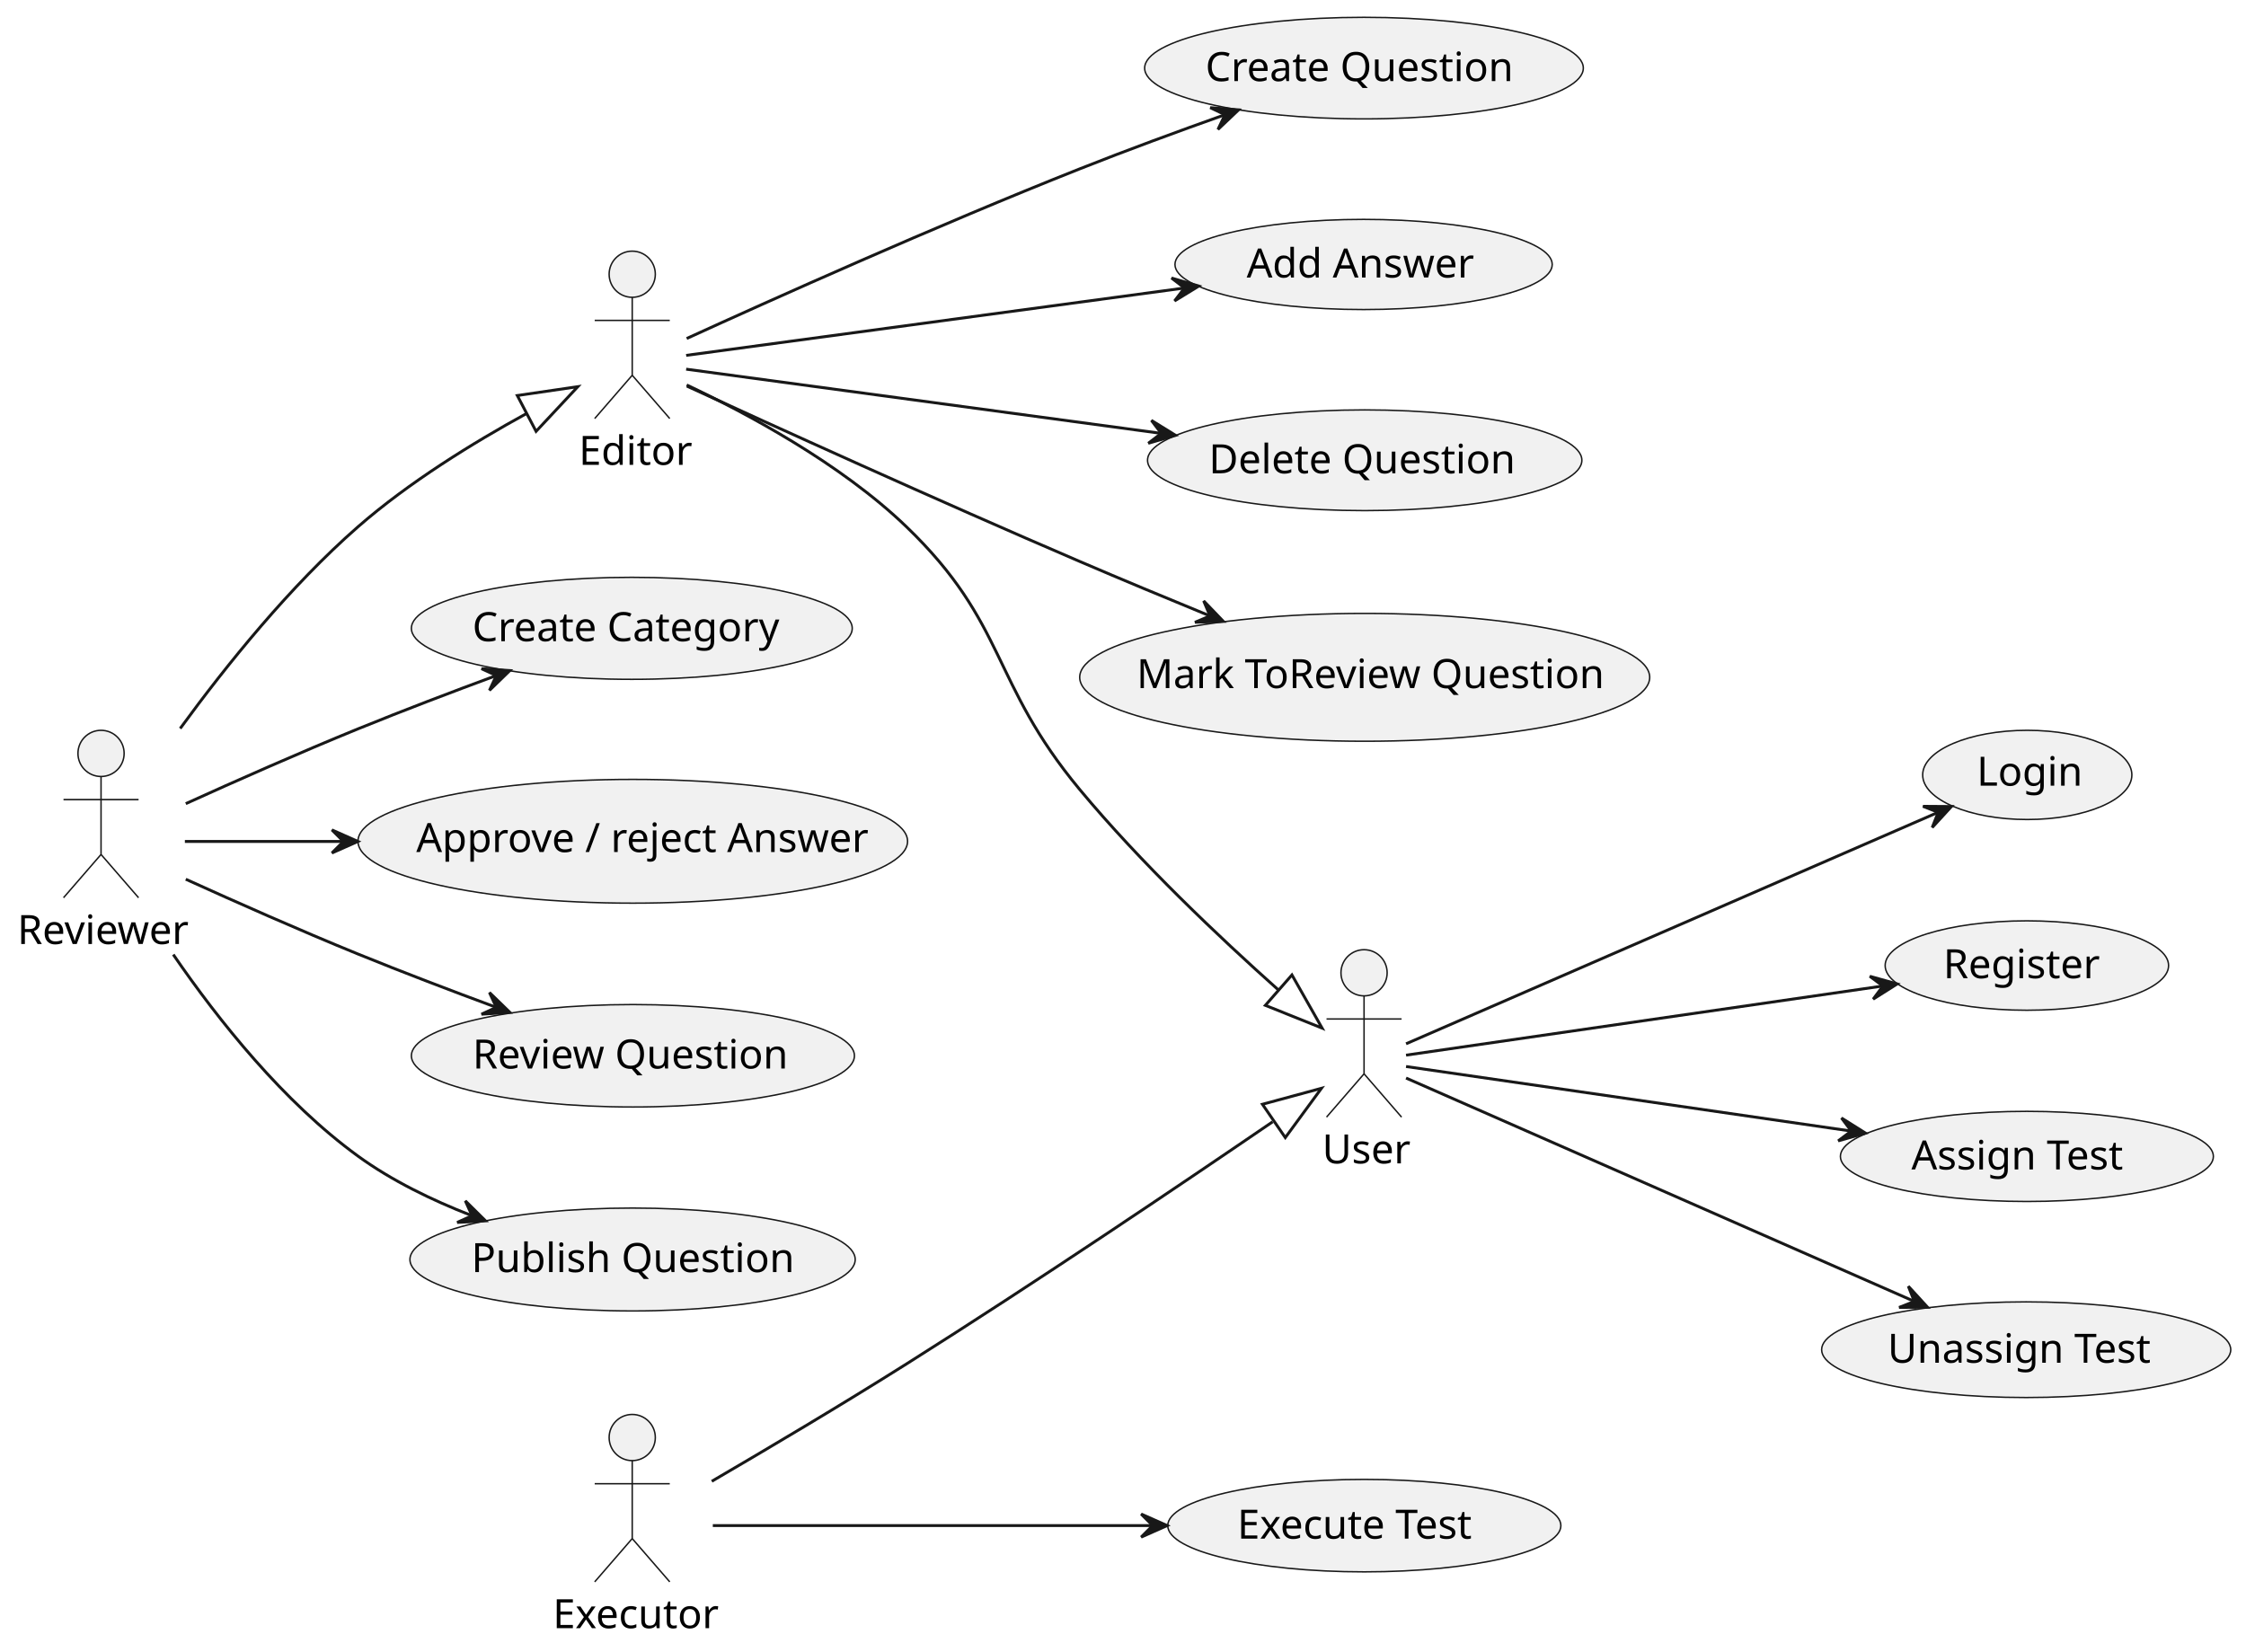
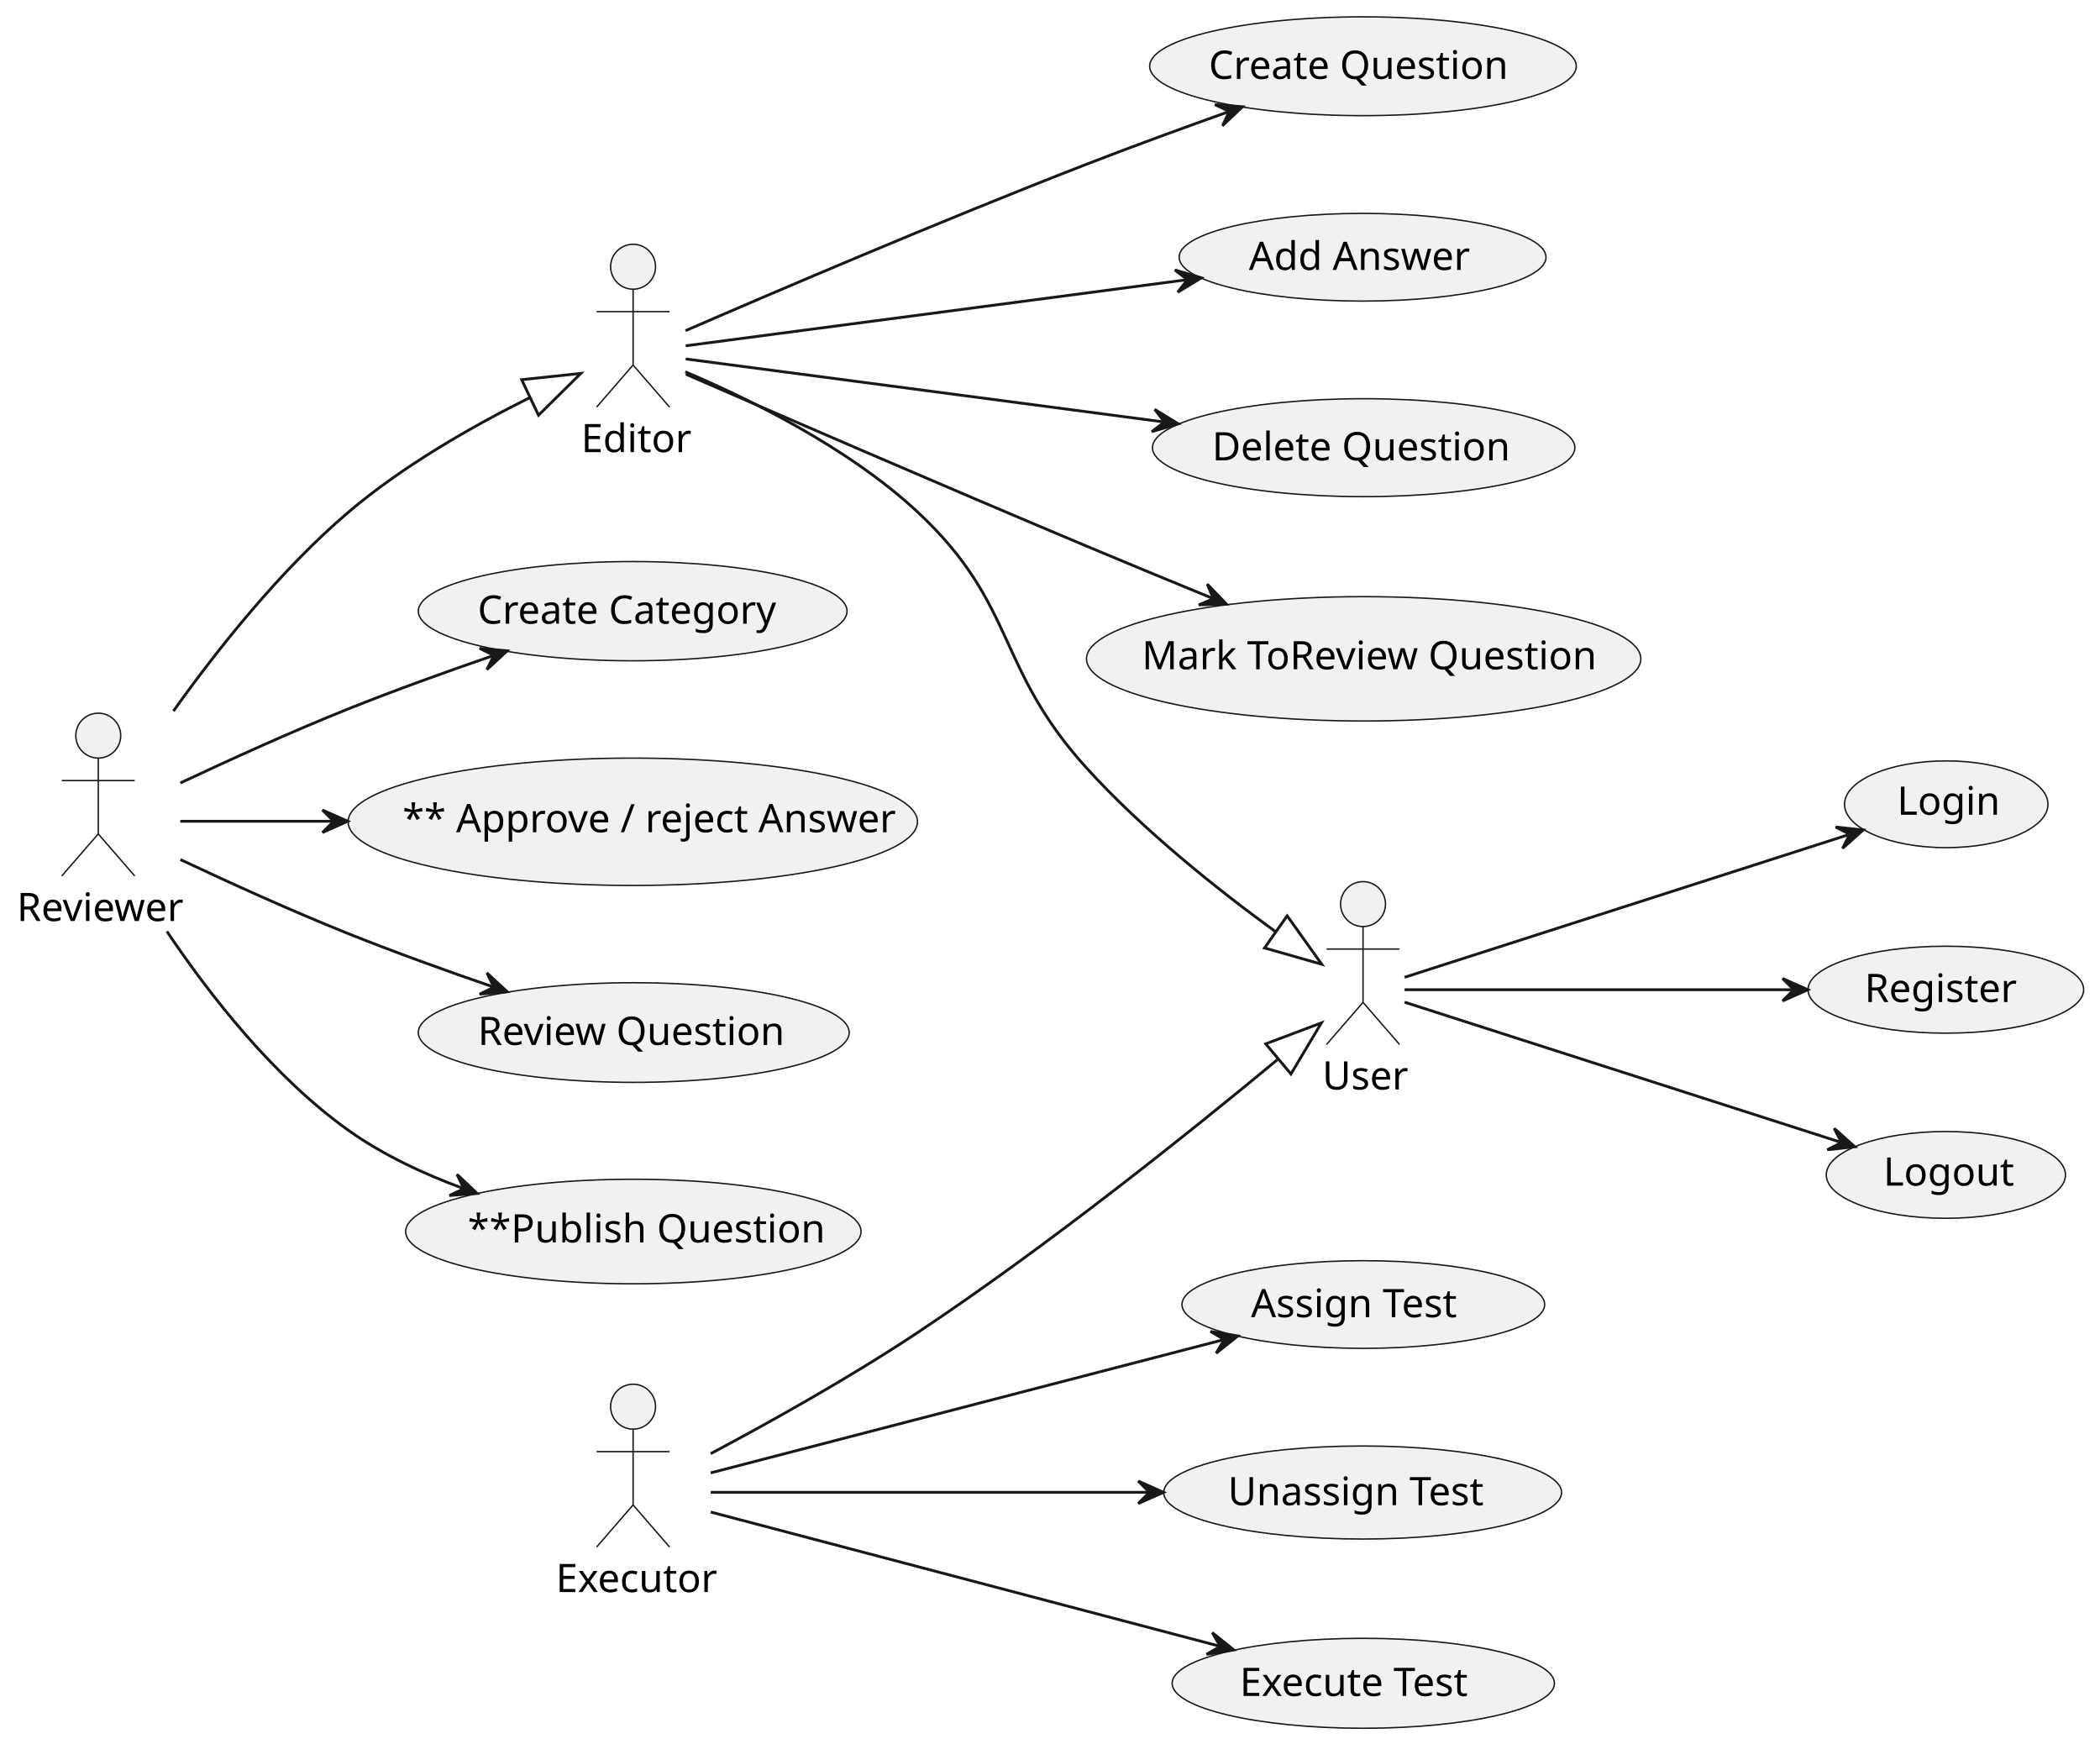
- <svg xmlns="http://www.w3.org/2000/svg" contentStyleType="text/css" height="572px" preserveAspectRatio="none" style="width:778px;height:572px;background:#FFFFFF;" version="1.1" viewBox="0 0 778 572" width="778px" zoomAndPan="magnify">
+ <svg xmlns="http://www.w3.org/2000/svg" contentStyleType="text/css" height="621px" preserveAspectRatio="none" style="width:748px;height:621px;background:#FFFFFF;" version="1.1" viewBox="0 0 748 621" width="748px" zoomAndPan="magnify">
  <defs />
  <g>
    <g id="elem_User">
-       <ellipse cx="472.5" cy="337" fill="#F1F1F1" rx="8" ry="8" style="stroke:#181818;stroke-width:0.5;" />
-       <path d="M472.5,345 L472.5,372 M459.5,353 L485.5,353 M472.5,372 L459.5,387 M472.5,372 L485.5,387 " fill="none" style="stroke:#181818;stroke-width:0.5;" />
-       <text fill="#000000" font-family="sans-serif" font-size="14" lengthAdjust="spacing" textLength="29" x="458" y="403.033">User</text>
+       <ellipse cx="485.5" cy="322" fill="#F1F1F1" rx="8" ry="8" style="stroke:#181818;stroke-width:0.5;" />
+       <path d="M485.5,330 L485.5,357 M472.5,338 L498.5,338 M485.5,357 L472.5,372 M485.5,357 L498.5,372 " fill="none" style="stroke:#181818;stroke-width:0.5;" />
+       <text fill="#000000" font-family="sans-serif" font-size="14" lengthAdjust="spacing" textLength="29" x="471" y="388.033">User</text>
    </g>
    <g id="elem_Editor">
-       <ellipse cx="219" cy="95" fill="#F1F1F1" rx="8" ry="8" style="stroke:#181818;stroke-width:0.5;" />
-       <path d="M219,103 L219,130 M206,111 L232,111 M219,130 L206,145 M219,130 L232,145 " fill="none" style="stroke:#181818;stroke-width:0.5;" />
-       <text fill="#000000" font-family="sans-serif" font-size="14" lengthAdjust="spacing" textLength="37" x="200.5" y="161.033">Editor</text>
+       <ellipse cx="225.5" cy="95" fill="#F1F1F1" rx="8" ry="8" style="stroke:#181818;stroke-width:0.5;" />
+       <path d="M225.5,103 L225.5,130 M212.5,111 L238.5,111 M225.5,130 L212.5,145 M225.5,130 L238.5,145 " fill="none" style="stroke:#181818;stroke-width:0.5;" />
+       <text fill="#000000" font-family="sans-serif" font-size="14" lengthAdjust="spacing" textLength="37" x="207" y="161.033">Editor</text>
    </g>
    <g id="elem_Reviewer">
-       <ellipse cx="35" cy="261" fill="#F1F1F1" rx="8" ry="8" style="stroke:#181818;stroke-width:0.5;" />
-       <path d="M35,269 L35,296 M22,277 L48,277 M35,296 L22,311 M35,296 L48,311 " fill="none" style="stroke:#181818;stroke-width:0.5;" />
-       <text fill="#000000" font-family="sans-serif" font-size="14" lengthAdjust="spacing" textLength="58" x="6" y="327.033">Reviewer</text>
+       <ellipse cx="35" cy="262" fill="#F1F1F1" rx="8" ry="8" style="stroke:#181818;stroke-width:0.5;" />
+       <path d="M35,270 L35,297 M22,278 L48,278 M35,297 L22,312 M35,297 L48,312 " fill="none" style="stroke:#181818;stroke-width:0.5;" />
+       <text fill="#000000" font-family="sans-serif" font-size="14" lengthAdjust="spacing" textLength="58" x="6" y="328.033">Reviewer</text>
    </g>
    <g id="elem_login">
-       <ellipse cx="702.234" cy="268.452" fill="#F1F1F1" rx="36.234" ry="15.452" style="stroke:#181818;stroke-width:0.5;" />
-       <text fill="#000000" font-family="sans-serif" font-size="14" lengthAdjust="spacing" textLength="35" x="684.734" y="272.18">Login</text>
+       <ellipse cx="693.234" cy="286.452" fill="#F1F1F1" rx="36.234" ry="15.452" style="stroke:#181818;stroke-width:0.5;" />
+       <text fill="#000000" font-family="sans-serif" font-size="14" lengthAdjust="spacing" textLength="35" x="675.734" y="290.18">Login</text>
    </g>
    <g id="elem_register">
-       <ellipse cx="702.093" cy="334.487" fill="#F1F1F1" rx="49.093" ry="15.487" style="stroke:#181818;stroke-width:0.5;" />
-       <text fill="#000000" font-family="sans-serif" font-size="14" lengthAdjust="spacing" textLength="53" x="673.138" y="338.881">Register</text>
+       <ellipse cx="693.093" cy="352.487" fill="#F1F1F1" rx="49.093" ry="15.487" style="stroke:#181818;stroke-width:0.5;" />
+       <text fill="#000000" font-family="sans-serif" font-size="14" lengthAdjust="spacing" textLength="53" x="664.138" y="356.881">Register</text>
+     </g>
+     <g id="elem_logout">
+       <ellipse cx="693.1" cy="418.452" fill="#F1F1F1" rx="42.6" ry="15.452" style="stroke:#181818;stroke-width:0.5;" />
+       <text fill="#000000" font-family="sans-serif" font-size="14" lengthAdjust="spacing" textLength="44" x="670.836" y="422.264">Logout</text>
    </g>
    <g id="elem_createQ">
-       <ellipse cx="472.476" cy="23.595" fill="#F1F1F1" rx="75.976" ry="17.595" style="stroke:#181818;stroke-width:0.5;" />
-       <text fill="#000000" font-family="sans-serif" font-size="14" lengthAdjust="spacing" textLength="104" x="417.547" y="28.096">Create Question</text>
+       <ellipse cx="485.476" cy="23.595" fill="#F1F1F1" rx="75.976" ry="17.595" style="stroke:#181818;stroke-width:0.5;" />
+       <text fill="#000000" font-family="sans-serif" font-size="14" lengthAdjust="spacing" textLength="104" x="430.547" y="28.096">Create Question</text>
    </g>
    <g id="elem_addAnswerQ">
-       <ellipse cx="472.341" cy="91.618" fill="#F1F1F1" rx="65.341" ry="15.618" style="stroke:#181818;stroke-width:0.5;" />
-       <text fill="#000000" font-family="sans-serif" font-size="14" lengthAdjust="spacing" textLength="75" x="431.841" y="96.135">Add Answer</text>
+       <ellipse cx="485.341" cy="91.618" fill="#F1F1F1" rx="65.341" ry="15.618" style="stroke:#181818;stroke-width:0.5;" />
+       <text fill="#000000" font-family="sans-serif" font-size="14" lengthAdjust="spacing" textLength="75" x="444.841" y="96.135">Add Answer</text>
    </g>
    <g id="elem_deleteQ">
-       <ellipse cx="472.726" cy="159.445" fill="#F1F1F1" rx="75.226" ry="17.445" style="stroke:#181818;stroke-width:0.5;" />
-       <text fill="#000000" font-family="sans-serif" font-size="14" lengthAdjust="spacing" textLength="102" x="418.726" y="163.962">Delete Question</text>
+       <ellipse cx="485.726" cy="159.445" fill="#F1F1F1" rx="75.226" ry="17.445" style="stroke:#181818;stroke-width:0.5;" />
+       <text fill="#000000" font-family="sans-serif" font-size="14" lengthAdjust="spacing" textLength="102" x="431.726" y="163.962">Delete Question</text>
    </g>
    <g id="elem_assignT">
-       <ellipse cx="702.102" cy="400.614" fill="#F1F1F1" rx="64.602" ry="15.614" style="stroke:#181818;stroke-width:0.5;" />
-       <text fill="#000000" font-family="sans-serif" font-size="14" lengthAdjust="spacing" textLength="74" x="662.102" y="405.13">Assign Test</text>
+       <ellipse cx="485.602" cy="464.614" fill="#F1F1F1" rx="64.602" ry="15.614" style="stroke:#181818;stroke-width:0.5;" />
+       <text fill="#000000" font-family="sans-serif" font-size="14" lengthAdjust="spacing" textLength="74" x="445.602" y="469.13">Assign Test</text>
    </g>
    <g id="elem_unassignT">
-       <ellipse cx="701.857" cy="467.571" fill="#F1F1F1" rx="70.857" ry="16.571" style="stroke:#181818;stroke-width:0.5;" />
-       <text fill="#000000" font-family="sans-serif" font-size="14" lengthAdjust="spacing" textLength="90" x="653.857" y="472.088">Unassign Test</text>
+       <ellipse cx="485.357" cy="531.571" fill="#F1F1F1" rx="70.857" ry="16.571" style="stroke:#181818;stroke-width:0.5;" />
+       <text fill="#000000" font-family="sans-serif" font-size="14" lengthAdjust="spacing" textLength="90" x="437.357" y="536.088">Unassign Test</text>
    </g>
    <g id="elem_execT">
-       <ellipse cx="472.589" cy="528.518" fill="#F1F1F1" rx="68.089" ry="16.018" style="stroke:#181818;stroke-width:0.5;" />
-       <text fill="#000000" font-family="sans-serif" font-size="14" lengthAdjust="spacing" textLength="82" x="428.589" y="533.034">Execute Test</text>
+       <ellipse cx="485.589" cy="599.518" fill="#F1F1F1" rx="68.089" ry="16.018" style="stroke:#181818;stroke-width:0.5;" />
+       <text fill="#000000" font-family="sans-serif" font-size="14" lengthAdjust="spacing" textLength="82" x="441.589" y="604.034">Execute Test</text>
    </g>
    <g id="elem_createC">
-       <ellipse cx="218.855" cy="217.671" fill="#F1F1F1" rx="76.355" ry="17.671" style="stroke:#181818;stroke-width:0.5;" />
-       <text fill="#000000" font-family="sans-serif" font-size="14" lengthAdjust="spacing" textLength="105" x="163.623" y="222.125">Create Category</text>
+       <ellipse cx="225.355" cy="217.671" fill="#F1F1F1" rx="76.355" ry="17.671" style="stroke:#181818;stroke-width:0.5;" />
+       <text fill="#000000" font-family="sans-serif" font-size="14" lengthAdjust="spacing" textLength="105" x="170.123" y="222.125">Create Category</text>
    </g>
    <g id="elem_markQ">
-       <ellipse cx="472.724" cy="234.645" fill="#F1F1F1" rx="98.724" ry="22.145" style="stroke:#181818;stroke-width:0.5;" />
-       <text fill="#000000" font-family="sans-serif" font-size="14" lengthAdjust="spacing" textLength="158" x="393.724" y="238.373">Mark ToReview Question</text>
+       <ellipse cx="485.724" cy="234.645" fill="#F1F1F1" rx="98.724" ry="22.145" style="stroke:#181818;stroke-width:0.5;" />
+       <text fill="#000000" font-family="sans-serif" font-size="14" lengthAdjust="spacing" textLength="158" x="406.724" y="238.373">Mark ToReview Question</text>
    </g>
    <g id="elem_approveRejectA">
-       <ellipse cx="219.19" cy="291.438" fill="#F1F1F1" rx="95.19" ry="21.438" style="stroke:#181818;stroke-width:0.5;" />
-       <text fill="#000000" font-family="sans-serif" font-size="14" lengthAdjust="spacing" textLength="150" x="144.19" y="295.167">Approve / reject Answer</text>
+       <ellipse cx="225.398" cy="292.68" fill="#F1F1F1" rx="101.397" ry="22.68" style="stroke:#181818;stroke-width:0.5;" />
+       <text fill="#000000" font-family="sans-serif" font-size="14" lengthAdjust="spacing" textLength="164" x="143.398" y="296.408">** Approve / reject Answer</text>
    </g>
    <g id="elem_reviewQ">
-       <ellipse cx="219.236" cy="365.747" fill="#F1F1F1" rx="76.736" ry="17.747" style="stroke:#181818;stroke-width:0.5;" />
-       <text fill="#000000" font-family="sans-serif" font-size="14" lengthAdjust="spacing" textLength="106" x="163.701" y="370.156">Review Question</text>
+       <ellipse cx="225.736" cy="367.747" fill="#F1F1F1" rx="76.736" ry="17.747" style="stroke:#181818;stroke-width:0.5;" />
+       <text fill="#000000" font-family="sans-serif" font-size="14" lengthAdjust="spacing" textLength="106" x="170.201" y="372.156">Review Question</text>
    </g>
    <g id="elem_publishQ">
-       <ellipse cx="219.12" cy="436.324" fill="#F1F1F1" rx="77.12" ry="17.824" style="stroke:#181818;stroke-width:0.5;" />
-       <text fill="#000000" font-family="sans-serif" font-size="14" lengthAdjust="spacing" textLength="107" x="163.278" y="440.686">Publish Question</text>
+       <ellipse cx="225.597" cy="438.619" fill="#F1F1F1" rx="81.097" ry="18.619" style="stroke:#181818;stroke-width:0.5;" />
+       <text fill="#000000" font-family="sans-serif" font-size="14" lengthAdjust="spacing" textLength="117" x="166.584" y="442.498">**Publish Question</text>
    </g>
    <g id="elem_Executor">
-       <ellipse cx="219" cy="498" fill="#F1F1F1" rx="8" ry="8" style="stroke:#181818;stroke-width:0.5;" />
-       <path d="M219,506 L219,533 M206,514 L232,514 M219,533 L206,548 M219,533 L232,548 " fill="none" style="stroke:#181818;stroke-width:0.5;" />
-       <text fill="#000000" font-family="sans-serif" font-size="14" lengthAdjust="spacing" textLength="55" x="191.5" y="564.033">Executor</text>
+       <ellipse cx="225.5" cy="501" fill="#F1F1F1" rx="8" ry="8" style="stroke:#181818;stroke-width:0.5;" />
+       <path d="M225.5,509 L225.5,536 M212.5,517 L238.5,517 M225.5,536 L212.5,551 M225.5,536 L238.5,551 " fill="none" style="stroke:#181818;stroke-width:0.5;" />
+       <text fill="#000000" font-family="sans-serif" font-size="14" lengthAdjust="spacing" textLength="55" x="198" y="567.033">Executor</text>
    </g>
    <g id="link_Editor_User">
-       <path d="M237.86,133.36 C258.03,142.87 291.04,160.39 314,182.5 C348.9,216.1 343.04,236.24 374,273.5 C395.13,298.93 422.47,324.79 442.82,342.93 " fill="none" id="Editor-to-User" style="stroke:#181818;stroke-width:1.0;" />
-       <polygon fill="none" points="447.52,337.74,457.97,356.17,438.31,348.28,447.52,337.74" style="stroke:#181818;stroke-width:1.0;" />
+       <path d="M244.1,132.43 C265.52,141.51 301.95,159.07 327,182.5 C362.38,215.59 354.46,237.61 387,273.5 C407.16,295.75 433.87,316.93 454.24,331.76 " fill="none" id="Editor-to-User" style="stroke:#181818;stroke-width:1.0;" />
+       <polygon fill="none" points="458.48,326.18,470.79,343.43,450.41,337.62,458.48,326.18" style="stroke:#181818;stroke-width:1.0;" />
    </g>
    <g id="link_Reviewer_Editor">
-       <path d="M62.42,252.37 C78.56,230.24 100.56,202.99 124,182.5 C141.61,167.11 163.9,153.39 182.36,143.27 " fill="none" id="Reviewer-to-Editor" style="stroke:#181818;stroke-width:1.0;" />
-       <polygon fill="none" points="179.19,137.02,200.16,133.95,185.69,149.43,179.19,137.02" style="stroke:#181818;stroke-width:1.0;" />
+       <path d="M61.76,253.26 C77.83,230.74 99.99,202.97 124,182.5 C143.46,165.91 168.47,151.7 188.67,141.63 " fill="none" id="Reviewer-to-Editor" style="stroke:#181818;stroke-width:1.0;" />
+       <polygon fill="none" points="185.81,135.23,206.88,132.99,191.81,147.88,185.81,135.23" style="stroke:#181818;stroke-width:1.0;" />
    </g>
    <g id="link_Executor_User">
-       <path d="M246.55,513.16 C265.5,502.1 291.51,486.69 314,472.5 C358.66,444.34 409.29,410.17 440.82,388.63 " fill="none" id="Executor-to-User" style="stroke:#181818;stroke-width:1.0;" />
-       <polygon fill="none" points="437.3,382.55,457.75,377.01,445.22,394.1,437.3,382.55" style="stroke:#181818;stroke-width:1.0;" />
+       <path d="M253.14,517.74 C273.76,506.77 302.79,490.62 327,474.5 C373.66,443.43 424.38,402.79 455.3,377.16 " fill="none" id="Executor-to-User" style="stroke:#181818;stroke-width:1.0;" />
+       <polygon fill="none" points="450.84,371.77,470.67,364.31,459.82,382.51,450.84,371.77" style="stroke:#181818;stroke-width:1.0;" />
    </g>
    <g id="link_Editor_createQ">
-       <path d="M237.86,117.27 C266.39,104.24 324.13,78.28 374,58.5 C390.21,52.07 408.13,45.49 424.14,39.8 " fill="none" id="Editor-to-createQ" style="stroke:#181818;stroke-width:1.0;" />
-       <polygon fill="#181818" points="429.04,38.06,419.221,37.297,424.327,39.731,421.894,44.837,429.04,38.06" style="stroke:#181818;stroke-width:1.0;" />
+       <path d="M244.19,117.77 C273.64,104.98 334.64,78.81 387,58.5 C403.41,52.13 421.53,45.52 437.64,39.78 " fill="none" id="Editor-to-createQ" style="stroke:#181818;stroke-width:1.0;" />
+       <polygon fill="#181818" points="442.57,38.02,432.751,37.257,437.857,39.691,435.424,44.797,442.57,38.02" style="stroke:#181818;stroke-width:1.0;" />
    </g>
    <g id="link_Editor_addAnswerQ">
-       <path d="M237.68,123.11 C272.96,118.34 353.53,107.45 410.19,99.79 " fill="none" id="Editor-to-addAnswerQ" style="stroke:#181818;stroke-width:1.0;" />
-       <polygon fill="#181818" points="415.26,99.1,405.812,96.317,410.303,99.757,406.864,104.248,415.26,99.1" style="stroke:#181818;stroke-width:1.0;" />
+       <path d="M244.23,123.16 C280.43,118.39 364.3,107.34 422.7,99.64 " fill="none" id="Editor-to-addAnswerQ" style="stroke:#181818;stroke-width:1.0;" />
+       <polygon fill="#181818" points="427.91,98.96,418.47,96.151,422.952,99.603,419.499,104.084,427.91,98.96" style="stroke:#181818;stroke-width:1.0;" />
    </g>
    <g id="link_Editor_deleteQ">
-       <path d="M237.68,127.89 C271.33,132.44 346.19,142.56 402.2,150.13 " fill="none" id="Editor-to-deleteQ" style="stroke:#181818;stroke-width:1.0;" />
-       <polygon fill="#181818" points="407.22,150.81,398.84,145.635,402.265,150.137,397.764,153.562,407.22,150.81" style="stroke:#181818;stroke-width:1.0;" />
+       <path d="M244.23,127.84 C278.77,132.39 356.72,142.66 414.52,150.28 " fill="none" id="Editor-to-deleteQ" style="stroke:#181818;stroke-width:1.0;" />
+       <polygon fill="#181818" points="419.7,150.96,411.304,145.812,414.743,150.303,410.252,153.743,419.7,150.96" style="stroke:#181818;stroke-width:1.0;" />
    </g>
    <g id="link_Editor_markQ">
-       <path d="M237.94,133.76 C266.58,146.9 324.46,173.25 374,194.5 C388.5,200.72 404.3,207.29 418.87,213.27 " fill="none" id="Editor-to-markQ" style="stroke:#181818;stroke-width:1.0;" />
-       <polygon fill="#181818" points="423.77,215.27,416.944,208.17,419.139,213.383,413.926,215.579,423.77,215.27" style="stroke:#181818;stroke-width:1.0;" />
+       <path d="M244.27,133.26 C273.83,146.13 334.99,172.65 387,194.5 C401.55,200.61 417.36,207.15 431.94,213.12 " fill="none" id="Editor-to-markQ" style="stroke:#181818;stroke-width:1.0;" />
+       <polygon fill="#181818" points="436.83,215.13,430.004,208.03,432.2,213.244,426.986,215.439,436.83,215.13" style="stroke:#181818;stroke-width:1.0;" />
    </g>
    <g id="link_User_login">
-       <path d="M487.05,361.6 C523.01,345.96 621.48,303.11 671.3,281.43 " fill="none" id="User-to-login" style="stroke:#181818;stroke-width:1.0;" />
-       <polygon fill="#181818" points="675.96,279.4,666.111,279.332,671.377,281.399,669.309,286.664,675.96,279.4" style="stroke:#181818;stroke-width:1.0;" />
+       <path d="M500.3,348.07 C532.43,337.75 612.95,311.89 658.76,297.18 " fill="none" id="User-to-login" style="stroke:#181818;stroke-width:1.0;" />
+       <polygon fill="#181818" points="663.63,295.61,653.838,294.555,658.87,297.14,656.285,302.171,663.63,295.61" style="stroke:#181818;stroke-width:1.0;" />
    </g>
    <g id="link_User_register">
-       <path d="M487.05,365.53 C518.83,360.92 599.48,349.23 652.17,341.58 " fill="none" id="User-to-register" style="stroke:#181818;stroke-width:1.0;" />
-       <polygon fill="#181818" points="657.18,340.86,647.694,338.211,652.233,341.587,648.857,346.126,657.18,340.86" style="stroke:#181818;stroke-width:1.0;" />
+       <path d="M500.3,352.5 C528.17,352.5 592.47,352.5 638.93,352.5 " fill="none" id="User-to-register" style="stroke:#181818;stroke-width:1.0;" />
+       <polygon fill="#181818" points="643.93,352.5,634.93,348.5,638.93,352.5,634.93,356.5,643.93,352.5" style="stroke:#181818;stroke-width:1.0;" />
    </g>
-     <g id="link_User_assignT">
-       <path d="M487.05,369.47 C516.7,373.77 588.88,384.24 641.22,391.83 " fill="none" id="User-to-assignT" style="stroke:#181818;stroke-width:1.0;" />
-       <polygon fill="#181818" points="646.22,392.55,637.883,387.307,641.271,391.837,636.741,395.226,646.22,392.55" style="stroke:#181818;stroke-width:1.0;" />
+     <g id="link_User_logout">
+       <path d="M500.3,356.93 C531.73,367.03 609.49,392 655.74,406.86 " fill="none" id="User-to-logout" style="stroke:#181818;stroke-width:1.0;" />
+       <polygon fill="#181818" points="660.67,408.44,653.325,401.878,655.91,406.91,650.878,409.495,660.67,408.44" style="stroke:#181818;stroke-width:1.0;" />
    </g>
-     <g id="link_User_unassignT">
-       <path d="M487.05,373.46 C521.13,388.44 611.36,428.1 663.11,450.84 " fill="none" id="User-to-unassignT" style="stroke:#181818;stroke-width:1.0;" />
-       <polygon fill="#181818" points="667.69,452.86,661.039,445.596,663.107,450.861,657.841,452.928,667.69,452.86" style="stroke:#181818;stroke-width:1.0;" />
+     <g id="link_Executor_assignT">
+       <path d="M253.14,524.58 C296.17,513.41 381.61,491.22 435.75,477.16 " fill="none" id="Executor-to-assignT" style="stroke:#181818;stroke-width:1.0;" />
+       <polygon fill="#181818" points="440.89,475.82,431.174,474.21,436.05,477.076,433.184,481.953,440.89,475.82" style="stroke:#181818;stroke-width:1.0;" />
+     </g>
+     <g id="link_Executor_unassignT">
+       <path d="M253.14,531.5 C289.68,531.5 356.81,531.5 409.39,531.5 " fill="none" id="Executor-to-unassignT" style="stroke:#181818;stroke-width:1.0;" />
+       <polygon fill="#181818" points="414.43,531.5,405.43,527.5,409.43,531.5,405.43,535.5,414.43,531.5" style="stroke:#181818;stroke-width:1.0;" />
    </g>
    <g id="link_Executor_execT">
-       <path d="M246.91,528.5 C282.93,528.5 348.18,528.5 399.09,528.5 " fill="none" id="Executor-to-execT" style="stroke:#181818;stroke-width:1.0;" />
-       <polygon fill="#181818" points="404.29,528.5,395.29,524.5,399.29,528.5,395.29,532.5,404.29,528.5" style="stroke:#181818;stroke-width:1.0;" />
+       <path d="M253.14,538.52 C295.79,549.76 380.12,571.99 434.33,586.28 " fill="none" id="Executor-to-execT" style="stroke:#181818;stroke-width:1.0;" />
+       <polygon fill="#181818" points="439.48,587.63,431.795,581.47,434.645,586.357,429.758,589.206,439.48,587.63" style="stroke:#181818;stroke-width:1.0;" />
    </g>
    <g id="link_Reviewer_createC">
-       <path d="M64.35,278.41 C81.5,270.62 103.88,260.7 124,252.5 C139.49,246.19 156.59,239.69 171.92,234.02 " fill="none" id="Reviewer-to-createC" style="stroke:#181818;stroke-width:1.0;" />
-       <polygon fill="#181818" points="176.61,232.3,166.782,231.652,171.917,234.026,169.544,239.161,176.61,232.3" style="stroke:#181818;stroke-width:1.0;" />
+       <path d="M64.25,278.86 C81.37,270.8 103.75,260.61 124,252.5 C140.63,245.84 159.08,239.2 175.59,233.53 " fill="none" id="Reviewer-to-createC" style="stroke:#181818;stroke-width:1.0;" />
+       <polygon fill="#181818" points="180.65,231.8,170.84,230.922,175.918,233.415,173.425,238.493,180.65,231.8" style="stroke:#181818;stroke-width:1.0;" />
    </g>
    <g id="link_Reviewer_approveRejectA">
-       <path d="M64.04,291.5 C79.11,291.5 98.71,291.5 118.84,291.5 " fill="none" id="Reviewer-to-approveRejectA" style="stroke:#181818;stroke-width:1.0;" />
-       <polygon fill="#181818" points="123.97,291.5,114.97,287.5,118.97,291.5,114.97,295.5,123.97,291.5" style="stroke:#181818;stroke-width:1.0;" />
+       <path d="M64.22,292.5 C79.18,292.5 98.6,292.5 118.73,292.5 " fill="none" id="Reviewer-to-approveRejectA" style="stroke:#181818;stroke-width:1.0;" />
+       <polygon fill="#181818" points="123.86,292.5,114.86,288.5,118.86,292.5,114.86,296.5,123.86,292.5" style="stroke:#181818;stroke-width:1.0;" />
    </g>
    <g id="link_Reviewer_reviewQ">
-       <path d="M64.35,304.59 C81.5,312.38 103.88,322.3 124,330.5 C139.49,336.81 156.59,343.31 171.92,348.98 " fill="none" id="Reviewer-to-reviewQ" style="stroke:#181818;stroke-width:1.0;" />
-       <polygon fill="#181818" points="176.61,350.7,169.544,343.839,171.917,348.974,166.782,351.348,176.61,350.7" style="stroke:#181818;stroke-width:1.0;" />
+       <path d="M64.25,306.14 C81.37,314.2 103.75,324.39 124,332.5 C140.63,339.16 159.08,345.8 175.59,351.47 " fill="none" id="Reviewer-to-reviewQ" style="stroke:#181818;stroke-width:1.0;" />
+       <polygon fill="#181818" points="180.65,353.2,173.425,346.507,175.918,351.585,170.84,354.078,180.65,353.2" style="stroke:#181818;stroke-width:1.0;" />
    </g>
    <g id="link_Reviewer_publishQ">
-       <path d="M60.02,330.68 C75.79,353.66 98.23,381.76 124,400.5 C135.71,409.01 149.68,415.78 163.22,421.05 " fill="none" id="Reviewer-to-publishQ" style="stroke:#181818;stroke-width:1.0;" />
-       <polygon fill="#181818" points="168.19,422.93,161.186,416.006,163.513,421.162,158.357,423.489,168.19,422.93" style="stroke:#181818;stroke-width:1.0;" />
+       <path d="M59.45,331.72 C75.15,355.08 97.73,383.74 124,402.5 C136.26,411.26 150.88,418.08 165.11,423.32 " fill="none" id="Reviewer-to-publishQ" style="stroke:#181818;stroke-width:1.0;" />
+       <polygon fill="#181818" points="169.92,425.04,162.78,418.256,165.209,423.365,160.1,425.793,169.92,425.04" style="stroke:#181818;stroke-width:1.0;" />
    </g>
  </g>
</svg>
